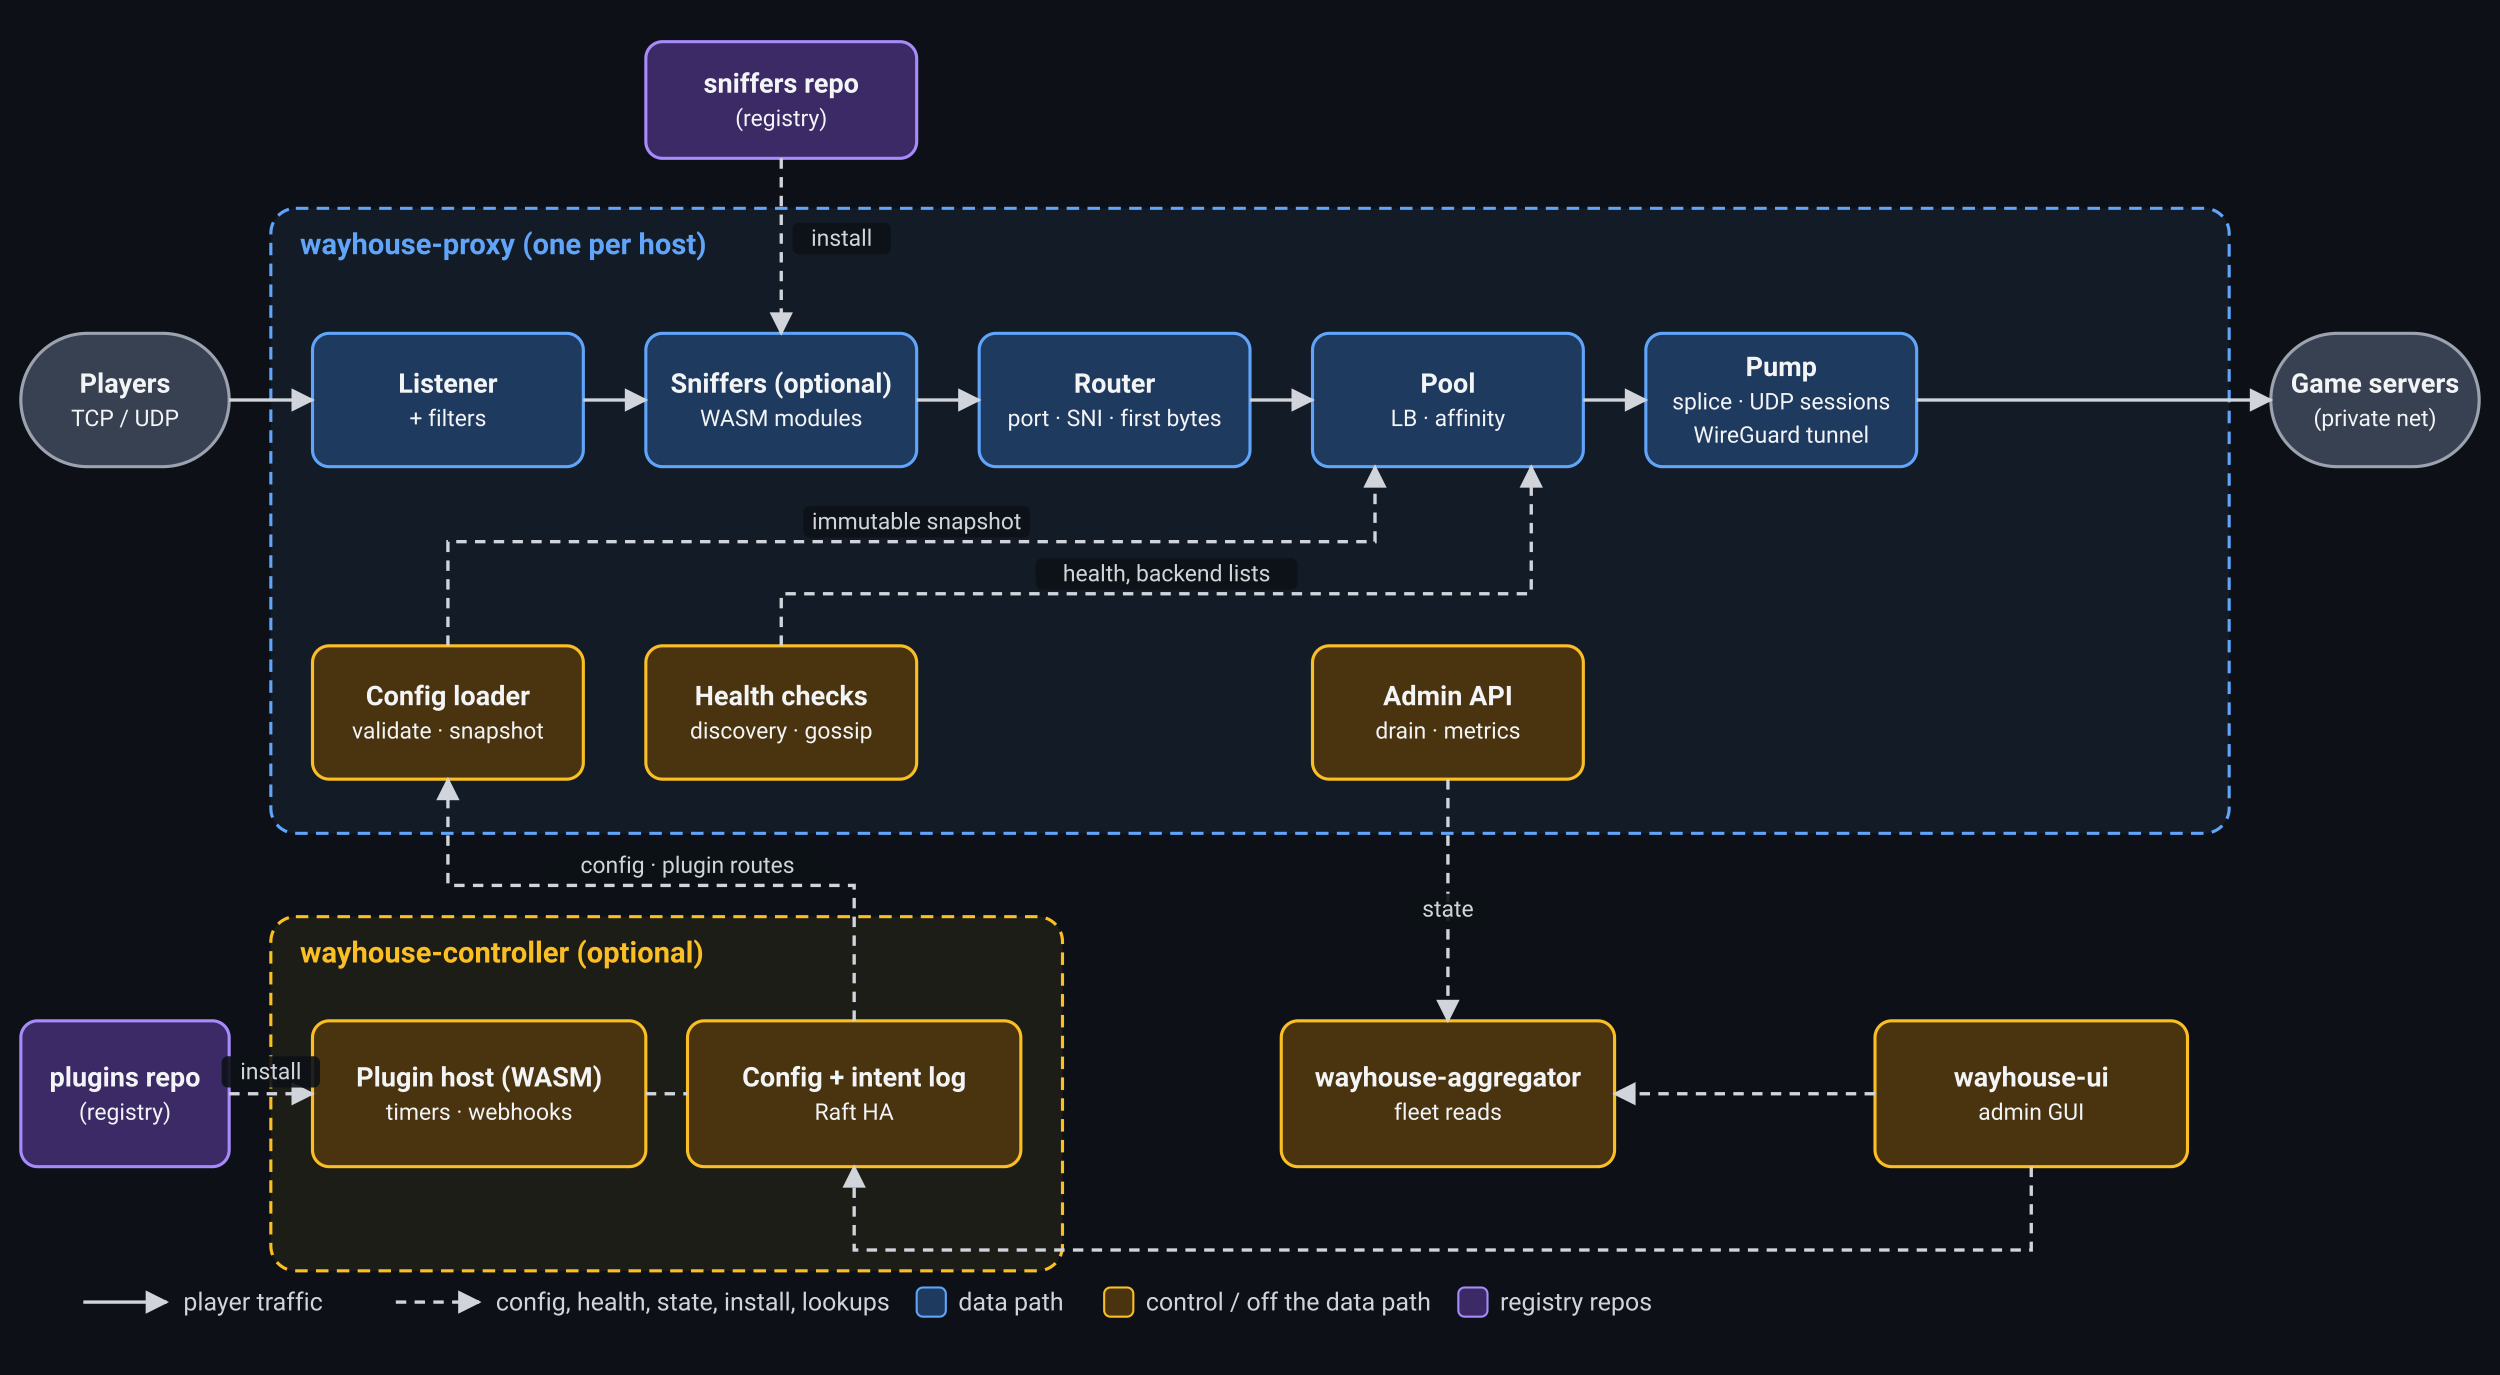
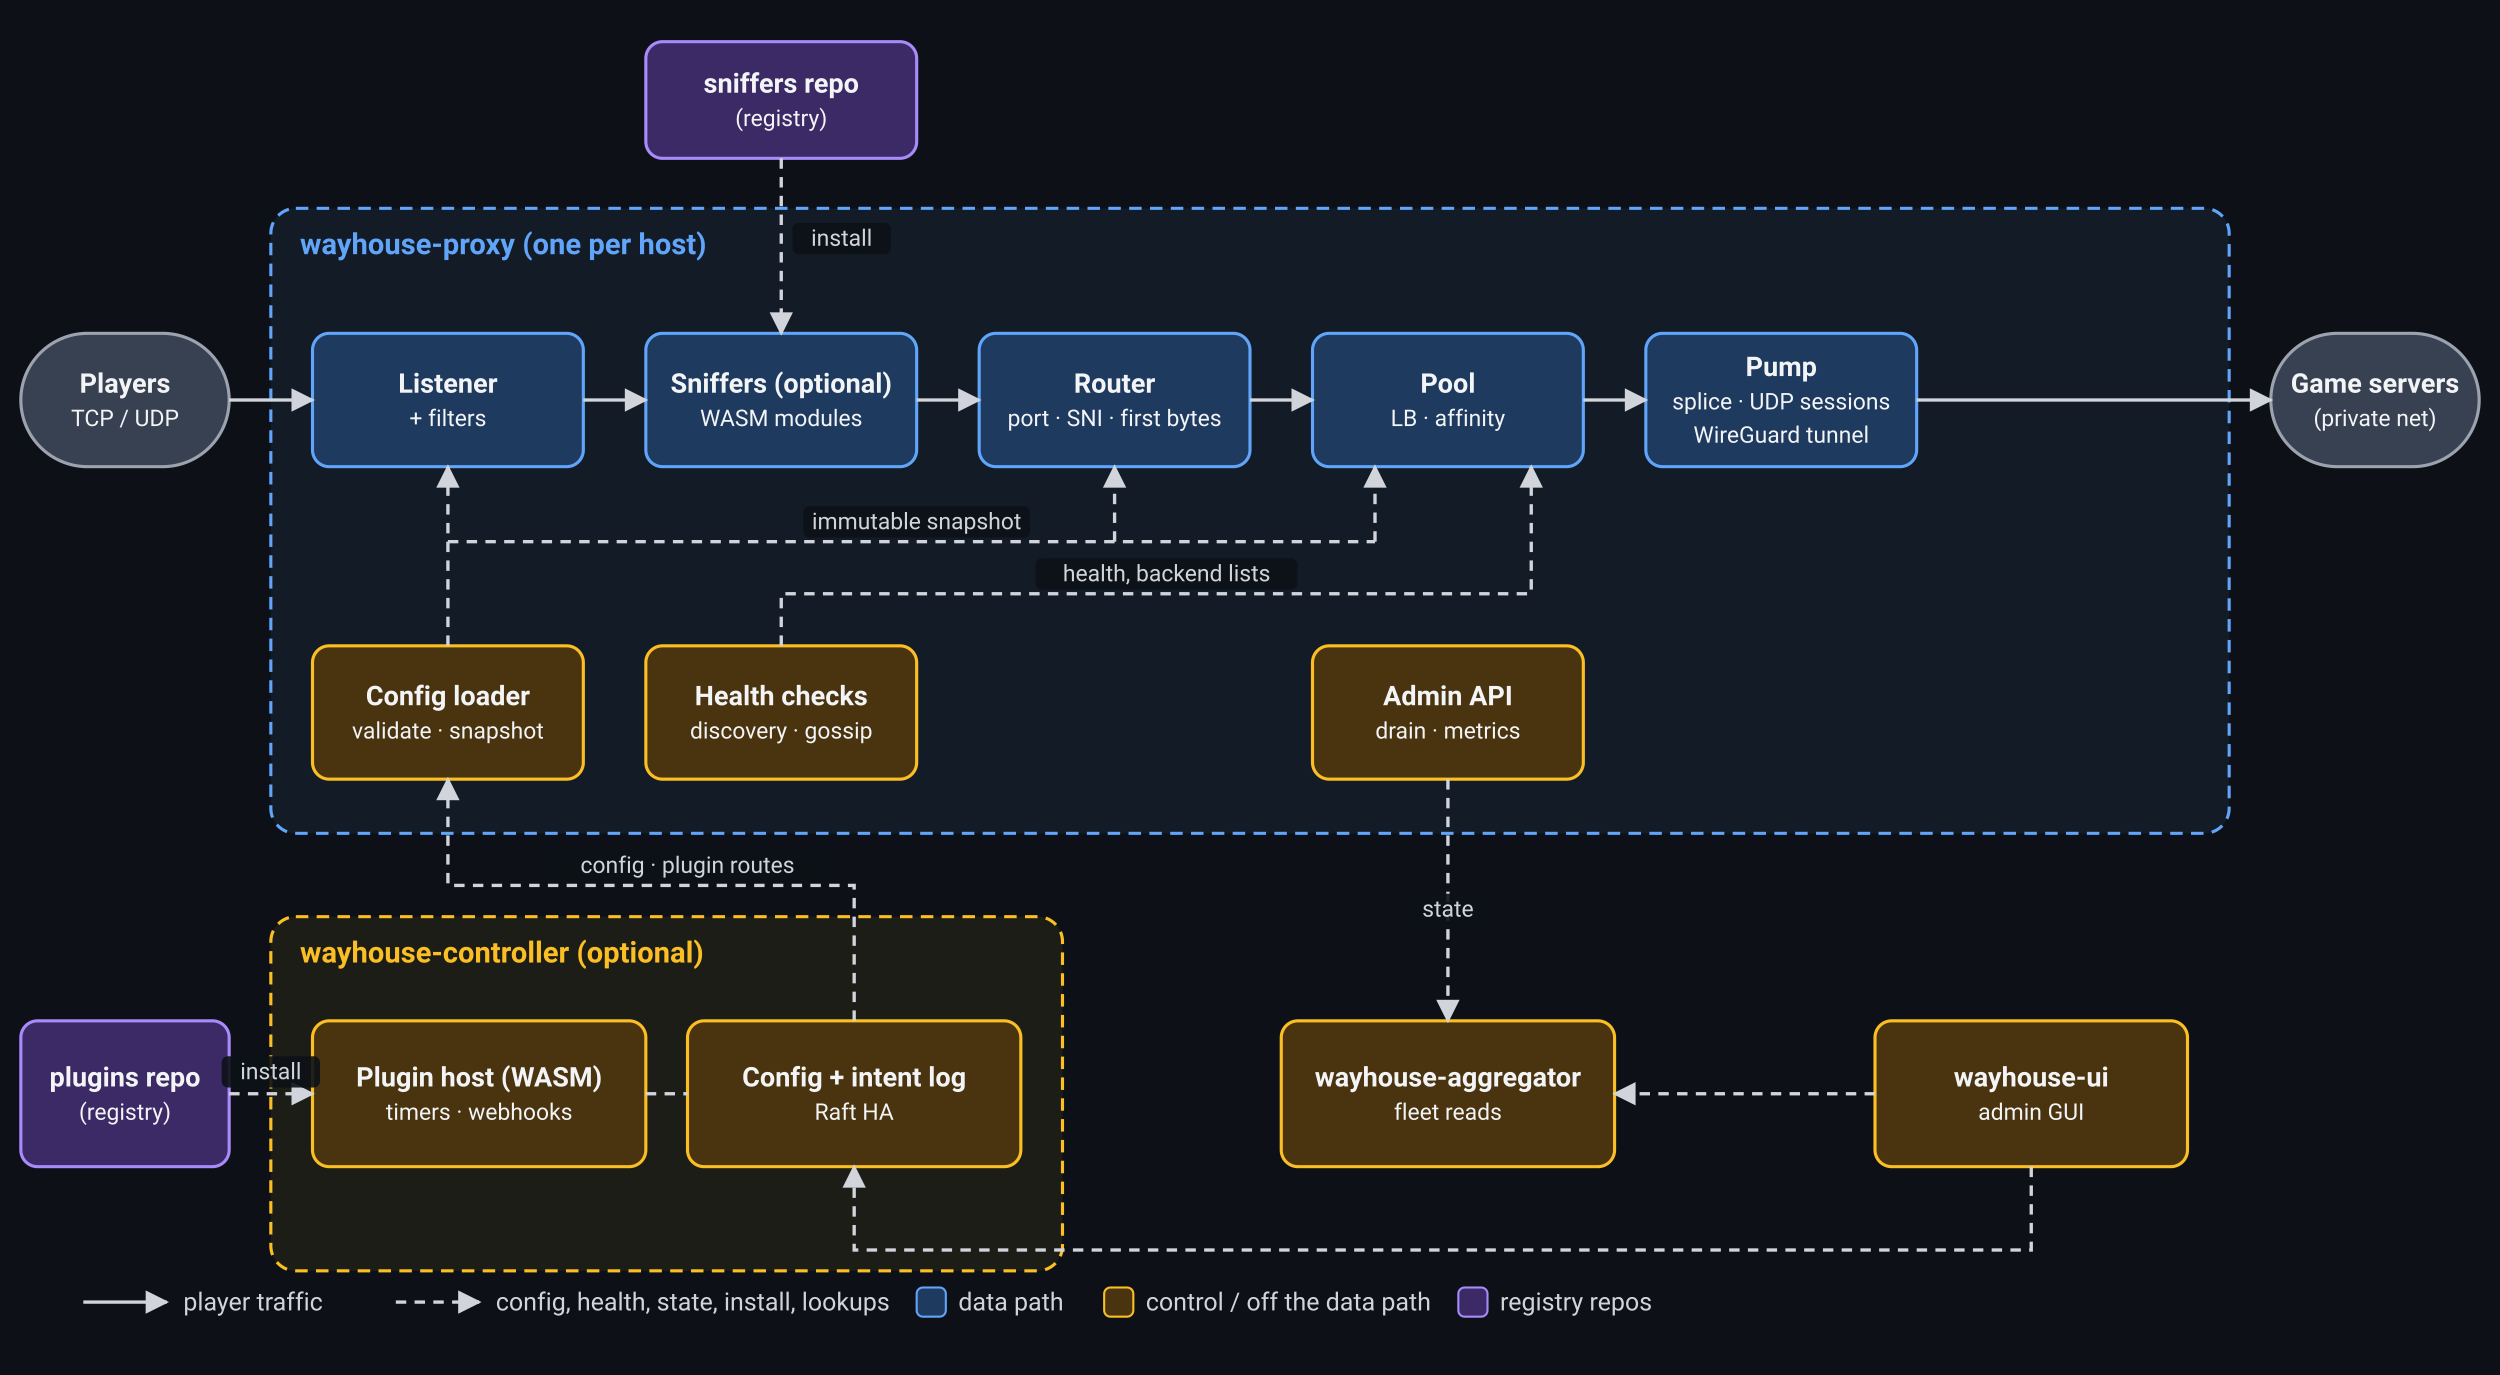
<svg xmlns="http://www.w3.org/2000/svg" viewBox="0 0 1200 660" width="1200" role="img" aria-labelledby="t d" font-family="system-ui,-apple-system,Segoe UI,Roboto,sans-serif">
  <defs>
    <marker id="a" viewBox="0 0 10 10" refX="9" refY="5" markerWidth="7" markerHeight="7" orient="auto-start-reverse">
      <path d="M0,0 L10,5 L0,10 z" fill="#d1d5db" />
    </marker>
  </defs>
  <rect width="1200" height="660" fill="#0d1117" />
  <rect x="10" y="160" width="100" height="64" rx="32" fill="#374151" stroke="#9ca3af" stroke-width="1.5" />
  <text x="60.0" y="188.5" text-anchor="middle" font-size="13" font-weight="700" fill="#f3f4f6">Players</text>
  <text x="60.0" y="204.5" text-anchor="middle" font-size="11" font-weight="400" fill="#f3f4f6">TCP / UDP</text>
  <rect x="1090" y="160" width="100" height="64" rx="32" fill="#374151" stroke="#9ca3af" stroke-width="1.5" />
  <text x="1140.0" y="188.5" text-anchor="middle" font-size="13" font-weight="700" fill="#f3f4f6">Game servers</text>
  <text x="1140.0" y="204.5" text-anchor="middle" font-size="11" font-weight="400" fill="#f3f4f6">(private net)</text>
  <rect x="130" y="100" width="940" height="300" rx="12" fill="#60a5fa" fill-opacity="0.07" stroke="#60a5fa" stroke-width="1.5" stroke-dasharray="6 4" />
  <text x="144" y="122" font-size="14" font-weight="700" fill="#60a5fa">wayhouse-proxy (one per host)</text>
  <rect x="150" y="160" width="130" height="64" rx="8" fill="#1e3a5f" stroke="#60a5fa" stroke-width="1.5" />
  <text x="215.0" y="188.5" text-anchor="middle" font-size="13" font-weight="700" fill="#f3f4f6">Listener</text>
  <text x="215.0" y="204.5" text-anchor="middle" font-size="11" font-weight="400" fill="#f3f4f6">+ filters</text>
  <rect x="310" y="160" width="130" height="64" rx="8" fill="#1e3a5f" stroke="#60a5fa" stroke-width="1.5" />
  <text x="375.0" y="188.5" text-anchor="middle" font-size="13" font-weight="700" fill="#f3f4f6">Sniffers (optional)</text>
  <text x="375.0" y="204.5" text-anchor="middle" font-size="11" font-weight="400" fill="#f3f4f6">WASM modules</text>
  <rect x="470" y="160" width="130" height="64" rx="8" fill="#1e3a5f" stroke="#60a5fa" stroke-width="1.5" />
  <text x="535.0" y="188.5" text-anchor="middle" font-size="13" font-weight="700" fill="#f3f4f6">Router</text>
  <text x="535.0" y="204.5" text-anchor="middle" font-size="11" font-weight="400" fill="#f3f4f6">port · SNI · first bytes</text>
  <rect x="630" y="160" width="130" height="64" rx="8" fill="#1e3a5f" stroke="#60a5fa" stroke-width="1.5" />
  <text x="695.0" y="188.5" text-anchor="middle" font-size="13" font-weight="700" fill="#f3f4f6">Pool</text>
  <text x="695.0" y="204.5" text-anchor="middle" font-size="11" font-weight="400" fill="#f3f4f6">LB · affinity</text>
  <rect x="790" y="160" width="130" height="64" rx="8" fill="#1e3a5f" stroke="#60a5fa" stroke-width="1.5" />
  <text x="855.0" y="180.5" text-anchor="middle" font-size="13" font-weight="700" fill="#f3f4f6">Pump</text>
  <text x="855.0" y="196.5" text-anchor="middle" font-size="11" font-weight="400" fill="#f3f4f6">splice · UDP sessions</text>
  <text x="855.0" y="212.5" text-anchor="middle" font-size="11" font-weight="400" fill="#f3f4f6">WireGuard tunnel</text>
  <polyline points="110,192 150,192" fill="none" stroke="#d1d5db" stroke-width="1.6" marker-end="url(#a)" />
  <polyline points="280,192 310,192" fill="none" stroke="#d1d5db" stroke-width="1.6" marker-end="url(#a)" />
  <polyline points="440,192 470,192" fill="none" stroke="#d1d5db" stroke-width="1.6" marker-end="url(#a)" />
  <polyline points="600,192 630,192" fill="none" stroke="#d1d5db" stroke-width="1.6" marker-end="url(#a)" />
  <polyline points="760,192 790,192" fill="none" stroke="#d1d5db" stroke-width="1.6" marker-end="url(#a)" />
  <polyline points="920,192 1090,192" fill="none" stroke="#d1d5db" stroke-width="1.6" marker-end="url(#a)" />
  <rect x="150" y="310" width="130" height="64" rx="8" fill="#4a3410" stroke="#fbbf24" stroke-width="1.5" />
  <text x="215.0" y="338.5" text-anchor="middle" font-size="13" font-weight="700" fill="#f3f4f6">Config loader</text>
  <text x="215.0" y="354.5" text-anchor="middle" font-size="11" font-weight="400" fill="#f3f4f6">validate · snapshot</text>
  <rect x="310" y="310" width="130" height="64" rx="8" fill="#4a3410" stroke="#fbbf24" stroke-width="1.5" />
  <text x="375.0" y="338.5" text-anchor="middle" font-size="13" font-weight="700" fill="#f3f4f6">Health checks</text>
  <text x="375.0" y="354.5" text-anchor="middle" font-size="11" font-weight="400" fill="#f3f4f6">discovery · gossip</text>
-   <polyline points="215,310 215,260 660,260 660,224" fill="none" stroke="#d1d5db" stroke-width="1.6" stroke-dasharray="5 4" marker-end="url(#a)" />
+   <polyline points="215,310 215,224" fill="none" stroke="#d1d5db" stroke-width="1.6" stroke-dasharray="5 4" marker-end="url(#a)" />
+   <polyline points="215,260 660,260" fill="none" stroke="#d1d5db" stroke-width="1.6" stroke-dasharray="5 4" />
+   <polyline points="535,260 535,224" fill="none" stroke="#d1d5db" stroke-width="1.6" stroke-dasharray="5 4" marker-end="url(#a)" />
+   <polyline points="660,260 660,224" fill="none" stroke="#d1d5db" stroke-width="1.6" stroke-dasharray="5 4" marker-end="url(#a)" />
  <rect x="385.6" y="243" width="108.8" height="15" rx="3" fill="#0d1117" fill-opacity="0.9" />
  <text x="440" y="254" text-anchor="middle" font-size="11" fill="#d1d5db">immutable snapshot</text>
  <polyline points="375,310 375,285 735,285 735,224" fill="none" stroke="#d1d5db" stroke-width="1.6" stroke-dasharray="5 4" marker-end="url(#a)" />
  <rect x="497.2" y="268" width="125.6" height="15" rx="3" fill="#0d1117" fill-opacity="0.9" />
  <text x="560" y="279" text-anchor="middle" font-size="11" fill="#d1d5db">health, backend lists</text>
  <rect x="130" y="440" width="380" height="170" rx="12" fill="#fbbf24" fill-opacity="0.07" stroke="#fbbf24" stroke-width="1.5" stroke-dasharray="6 4" />
  <text x="144" y="462" font-size="14" font-weight="700" fill="#fbbf24">wayhouse-controller (optional)</text>
  <rect x="150" y="490" width="160" height="70" rx="8" fill="#4a3410" stroke="#fbbf24" stroke-width="1.5" />
  <text x="230.0" y="521.5" text-anchor="middle" font-size="13" font-weight="700" fill="#f3f4f6">Plugin host (WASM)</text>
  <text x="230.0" y="537.5" text-anchor="middle" font-size="11" font-weight="400" fill="#f3f4f6">timers · webhooks</text>
  <rect x="330" y="490" width="160" height="70" rx="8" fill="#4a3410" stroke="#fbbf24" stroke-width="1.5" />
  <text x="410.0" y="521.5" text-anchor="middle" font-size="13" font-weight="700" fill="#f3f4f6">Config + intent log</text>
  <text x="410.0" y="537.5" text-anchor="middle" font-size="11" font-weight="400" fill="#f3f4f6">Raft HA</text>
  <polyline points="310,525 330,525" fill="none" stroke="#d1d5db" stroke-width="1.6" stroke-dasharray="5 4" />
  <polyline points="410,490 410,425 215,425 215,374" fill="none" stroke="#d1d5db" stroke-width="1.6" stroke-dasharray="5 4" marker-end="url(#a)" />
  <rect x="264.4" y="408" width="131.2" height="15" rx="3" fill="#0d1117" fill-opacity="0.9" />
  <text x="330" y="419" text-anchor="middle" font-size="11" fill="#d1d5db">config · plugin routes</text>
  <rect x="615" y="490" width="160" height="70" rx="8" fill="#4a3410" stroke="#fbbf24" stroke-width="1.5" />
  <text x="695.0" y="521.5" text-anchor="middle" font-size="13" font-weight="700" fill="#f3f4f6">wayhouse-aggregator</text>
  <text x="695.0" y="537.5" text-anchor="middle" font-size="11" font-weight="400" fill="#f3f4f6">fleet reads</text>
  <rect x="630" y="310" width="130" height="64" rx="8" fill="#4a3410" stroke="#fbbf24" stroke-width="1.5" />
  <text x="695.0" y="338.5" text-anchor="middle" font-size="13" font-weight="700" fill="#f3f4f6">Admin API</text>
  <text x="695.0" y="354.5" text-anchor="middle" font-size="11" font-weight="400" fill="#f3f4f6">drain · metrics</text>
  <polyline points="695,374 695,490" fill="none" stroke="#d1d5db" stroke-width="1.6" stroke-dasharray="5 4" marker-end="url(#a)" />
  <rect x="677.0" y="429" width="36.0" height="15" rx="3" fill="#0d1117" fill-opacity="0.9" />
  <text x="695" y="440" text-anchor="middle" font-size="11" fill="#d1d5db">state</text>
  <rect x="900" y="490" width="150" height="70" rx="8" fill="#4a3410" stroke="#fbbf24" stroke-width="1.5" />
  <text x="975.0" y="521.5" text-anchor="middle" font-size="13" font-weight="700" fill="#f3f4f6">wayhouse-ui</text>
  <text x="975.0" y="537.5" text-anchor="middle" font-size="11" font-weight="400" fill="#f3f4f6">admin GUI</text>
  <polyline points="900,525 775,525" fill="none" stroke="#d1d5db" stroke-width="1.6" stroke-dasharray="5 4" marker-end="url(#a)" />
  <polyline points="975,560 975,600 410,600 410,560" fill="none" stroke="#d1d5db" stroke-width="1.6" stroke-dasharray="5 4" marker-end="url(#a)" />
  <rect x="10" y="490" width="100" height="70" rx="8" fill="#3b2a66" stroke="#a78bfa" stroke-width="1.5" />
  <text x="60.0" y="521.5" text-anchor="middle" font-size="13" font-weight="700" fill="#f3f4f6">plugins repo</text>
  <text x="60.0" y="537.5" text-anchor="middle" font-size="11" font-weight="400" fill="#f3f4f6">(registry)</text>
  <polyline points="110,525 150,525" fill="none" stroke="#d1d5db" stroke-width="1.6" stroke-dasharray="5 4" marker-end="url(#a)" />
  <rect x="106.4" y="507" width="47.2" height="15" rx="3" fill="#0d1117" fill-opacity="0.9" />
  <text x="130" y="518" text-anchor="middle" font-size="11" fill="#d1d5db">install</text>
  <rect x="310" y="20" width="130" height="56" rx="8" fill="#3b2a66" stroke="#a78bfa" stroke-width="1.5" />
  <text x="375.0" y="44.5" text-anchor="middle" font-size="13" font-weight="700" fill="#f3f4f6">sniffers repo</text>
  <text x="375.0" y="60.5" text-anchor="middle" font-size="11" font-weight="400" fill="#f3f4f6">(registry)</text>
  <polyline points="375,76 375,160" fill="none" stroke="#d1d5db" stroke-width="1.6" stroke-dasharray="5 4" marker-end="url(#a)" />
  <rect x="380.4" y="107" width="47.2" height="15" rx="3" fill="#0d1117" fill-opacity="0.9" />
  <text x="404" y="118" text-anchor="middle" font-size="11" fill="#d1d5db">install</text>
  <polyline points="40,625 80,625" fill="none" stroke="#d1d5db" stroke-width="1.6" marker-end="url(#a)" />
  <text x="88" y="629" font-size="12" text-anchor="start" fill="#d1d5db">player traffic</text>
  <polyline points="190,625 230,625" fill="none" stroke="#d1d5db" stroke-width="1.6" stroke-dasharray="5 4" marker-end="url(#a)" />
  <text x="238" y="629" font-size="12" text-anchor="start" fill="#d1d5db">config, health, state, install, lookups</text>
  <rect x="440" y="618" width="14" height="14" rx="3" fill="#1e3a5f" stroke="#60a5fa" />
  <text x="460" y="629" font-size="12" text-anchor="start" fill="#d1d5db">data path</text>
  <rect x="530" y="618" width="14" height="14" rx="3" fill="#4a3410" stroke="#fbbf24" />
  <text x="550" y="629" font-size="12" text-anchor="start" fill="#d1d5db">control / off the data path</text>
  <rect x="700" y="618" width="14" height="14" rx="3" fill="#3b2a66" stroke="#a78bfa" />
  <text x="720" y="629" font-size="12" text-anchor="start" fill="#d1d5db">registry repos</text>
</svg>
